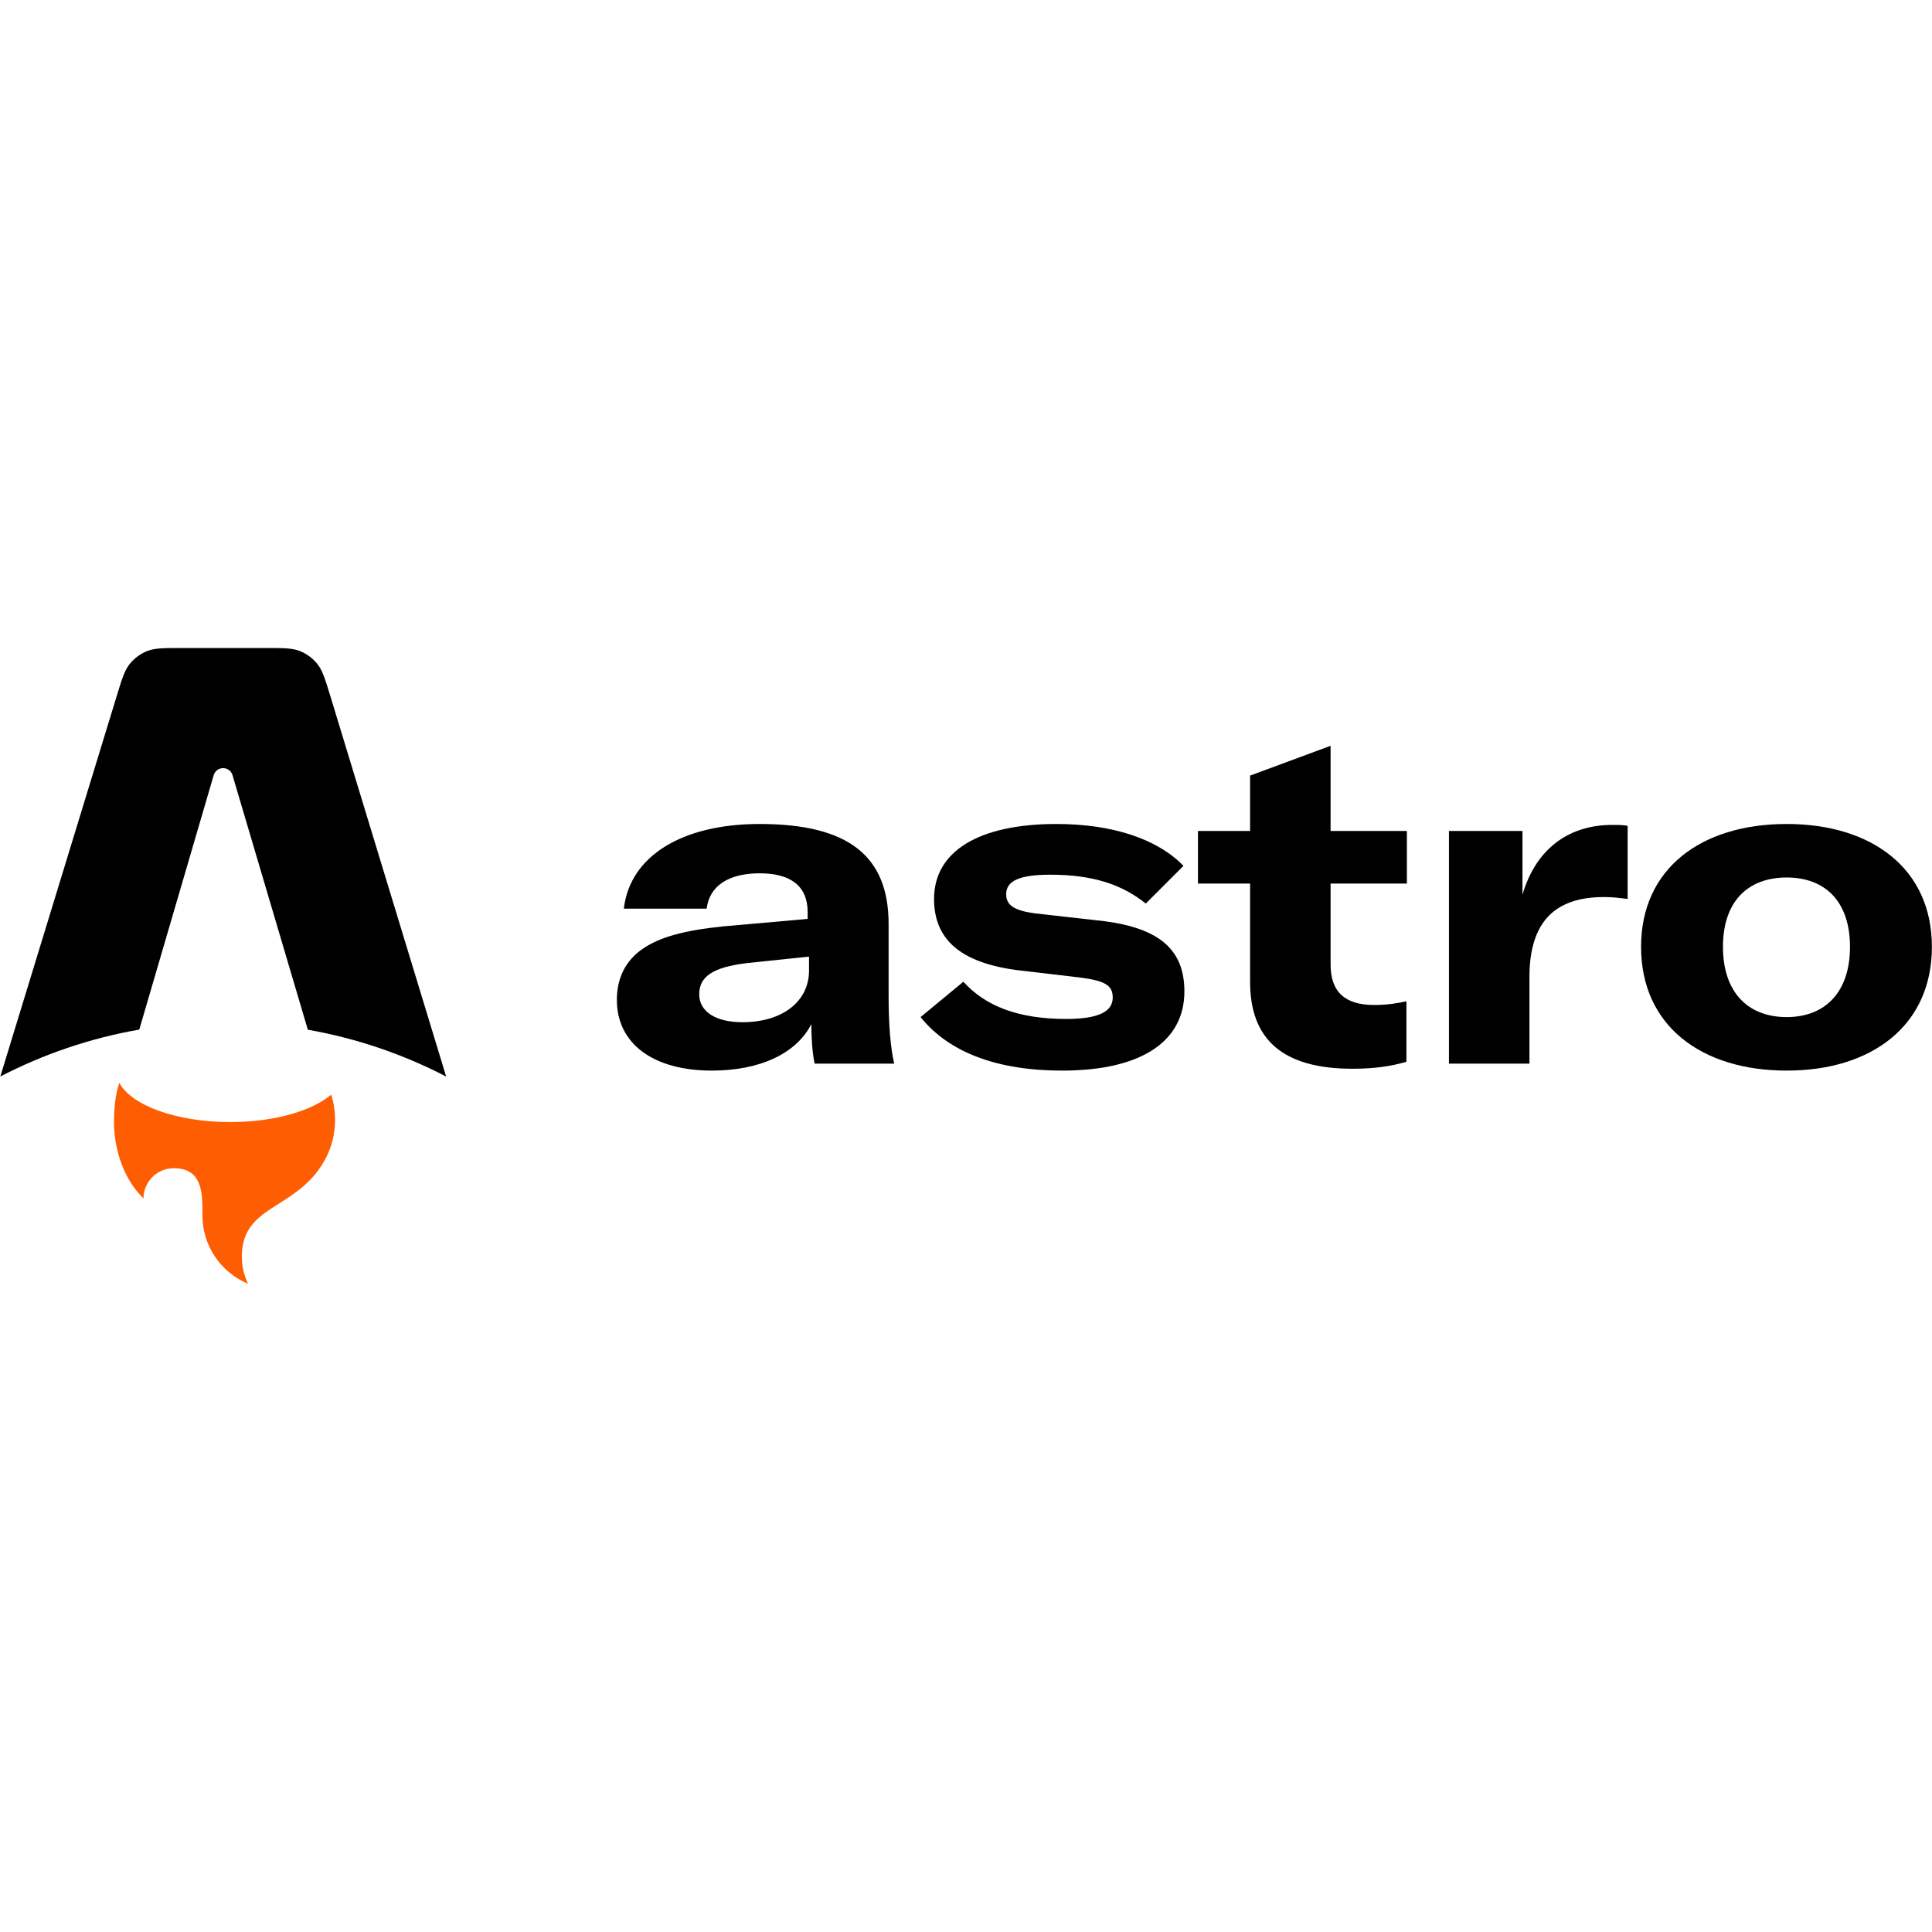
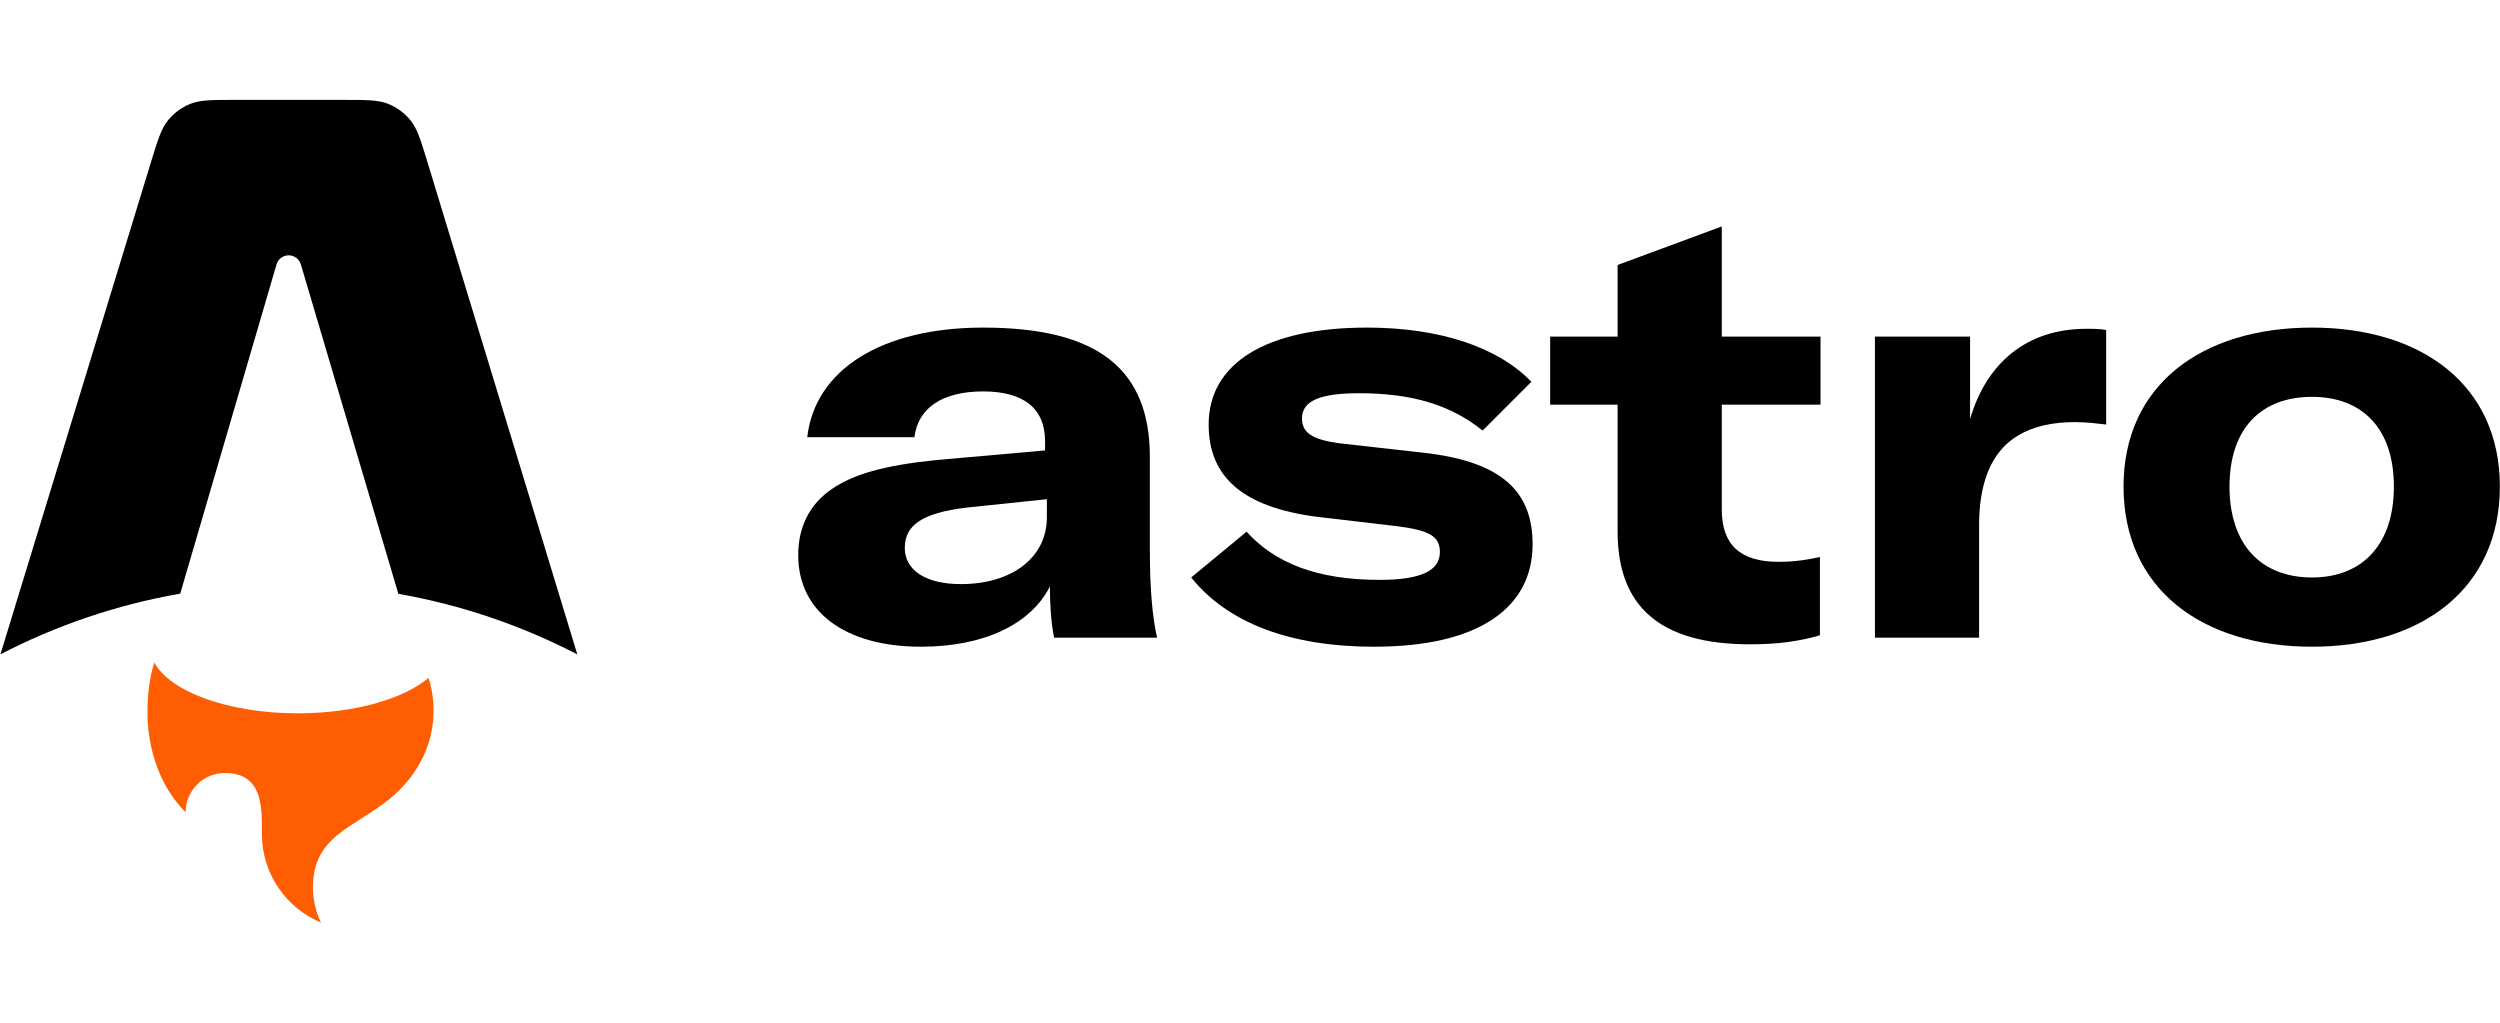
- <svg xmlns="http://www.w3.org/2000/svg" width="220" height="220" viewBox="0 0 2712 894" fill="none">
+ <svg xmlns="http://www.w3.org/2000/svg" width="220" height="90" viewBox="0 0 2712 894" fill="none">
  <path fill-rule="evenodd" clip-rule="evenodd" d="M445.433 22.983C452.722 32.032 456.439 44.243 463.873 68.665L626.281 602.176C566.234 571.026 500.957 548.56 432.115 536.439L326.371 179.099C324.641 173.252 319.27 169.241 313.173 169.241C307.06 169.241 301.68 173.273 299.963 179.14L195.5 536.259C126.338 548.325 60.763 570.832 0.459 602.095L163.664 68.541C171.121 44.162 174.85 31.972 182.14 22.939C188.575 14.965 196.946 8.772 206.454 4.95C217.224 0.622 229.971 0.622 255.466 0.622H372.034C397.562 0.622 410.326 0.622 421.106 4.96C430.622 8.789 438.998 14.995 445.433 22.983Z" fill="currentColor" />
  <path fill-rule="evenodd" clip-rule="evenodd" d="M464.867 627.566C438.094 650.46 384.655 666.073 323.101 666.073C247.551 666.073 184.229 642.553 167.426 610.921C161.419 629.05 160.072 649.798 160.072 663.052C160.072 663.052 156.114 728.134 201.38 773.401C201.38 749.896 220.435 730.842 243.939 730.842C284.226 730.842 284.181 765.99 284.144 794.506C284.143 795.36 284.142 796.209 284.142 797.051C284.142 840.333 310.595 877.436 348.215 893.075C342.596 881.518 339.444 868.54 339.444 854.825C339.444 813.545 363.679 798.175 391.845 780.311C414.255 766.098 439.155 750.307 456.315 718.629C465.268 702.101 470.352 683.17 470.352 663.052C470.352 650.68 468.43 638.757 464.867 627.566Z" fill="#FF5D01" />
  <path d="M999.148 593.833C1067.08 593.833 1118.03 569.665 1138.93 528.516C1138.93 548.111 1140.23 568.36 1143.5 584.036H1255.19C1249.97 561.173 1247.36 529.82 1247.36 488.671V388.081C1247.36 292.717 1191.18 247.648 1066.43 247.648C957.344 247.648 884.188 292.717 875.697 366.527H991.963C995.882 334.521 1022.66 316.885 1066.43 316.885C1109.53 316.885 1133.7 334.521 1133.7 371.1V380.896L1015.48 391.347C957.997 397.227 925.338 407.023 902.477 422.7C878.31 439.028 865.899 463.851 865.899 494.549C865.899 555.948 916.847 593.833 999.148 593.833ZM1042.26 525.902C1004.37 525.902 981.512 510.88 981.512 486.712C981.512 461.892 1000.45 448.827 1048.14 442.949L1135.66 433.805V453.4C1135.66 497.163 1097.78 525.902 1042.26 525.902Z" fill="currentColor" />
  <path d="M1490.77 593.833C1604.43 593.833 1662.56 551.377 1662.56 482.793C1662.56 425.966 1629.9 394.613 1550.87 384.162L1452.23 373.059C1424.15 369.138 1412.39 361.953 1412.39 346.277C1412.39 327.336 1431.33 318.844 1474.44 318.844C1533.88 318.844 1575.03 332.561 1608.35 359.342L1661.25 306.434C1624.67 268.55 1561.32 247.648 1482.94 247.648C1372.55 247.648 1311.15 286.838 1311.15 352.809C1311.15 410.289 1349.03 442.295 1427.41 452.745L1516.25 463.196C1551.52 467.769 1561.97 474.302 1561.97 491.283C1561.97 510.88 1542.37 521.331 1496.65 521.331C1428.72 521.331 1383 503.041 1352.3 469.076L1292.21 518.717C1332.05 568.36 1399.98 593.833 1490.77 593.833Z" fill="currentColor" />
  <path d="M1754.78 331.255V469.076C1754.78 550.07 1800.5 591.221 1898.48 591.221C1928.53 591.221 1952.04 587.955 1974.25 581.423V496.508C1962.49 499.122 1948.12 501.734 1929.18 501.734C1888.03 501.734 1867.78 483.446 1867.78 444.908V331.255H1974.9V257.445H1867.78V137.914L1754.78 179.717V257.445H1681.62V331.255H1754.78Z" fill="currentColor" />
  <path d="M2137.13 257.445H2033.93V584.036H2146.93V461.892C2146.93 426.618 2154.77 394.613 2176.33 374.364C2193.31 358.687 2217.48 350.198 2251.44 350.198C2263.85 350.198 2273.65 351.502 2284.75 352.809V250.26C2277.57 248.954 2272.34 248.954 2263.2 248.954C2198.53 248.954 2154.77 286.185 2137.13 346.932V257.445Z" fill="currentColor" />
  <path d="M2508.05 593.833C2627.59 593.833 2711.85 530.475 2711.85 420.088C2711.85 310.353 2627.59 247.648 2508.05 247.648C2387.87 247.648 2303.61 310.353 2303.61 420.088C2303.61 530.475 2387.87 593.833 2508.05 593.833ZM2508.05 518.717C2453.19 518.717 2418.57 483.446 2418.57 420.088C2418.57 356.728 2453.19 322.763 2508.05 322.763C2562.27 322.763 2596.89 356.728 2596.89 420.088C2596.89 483.446 2562.27 518.717 2508.05 518.717Z" fill="currentColor" />
</svg>
